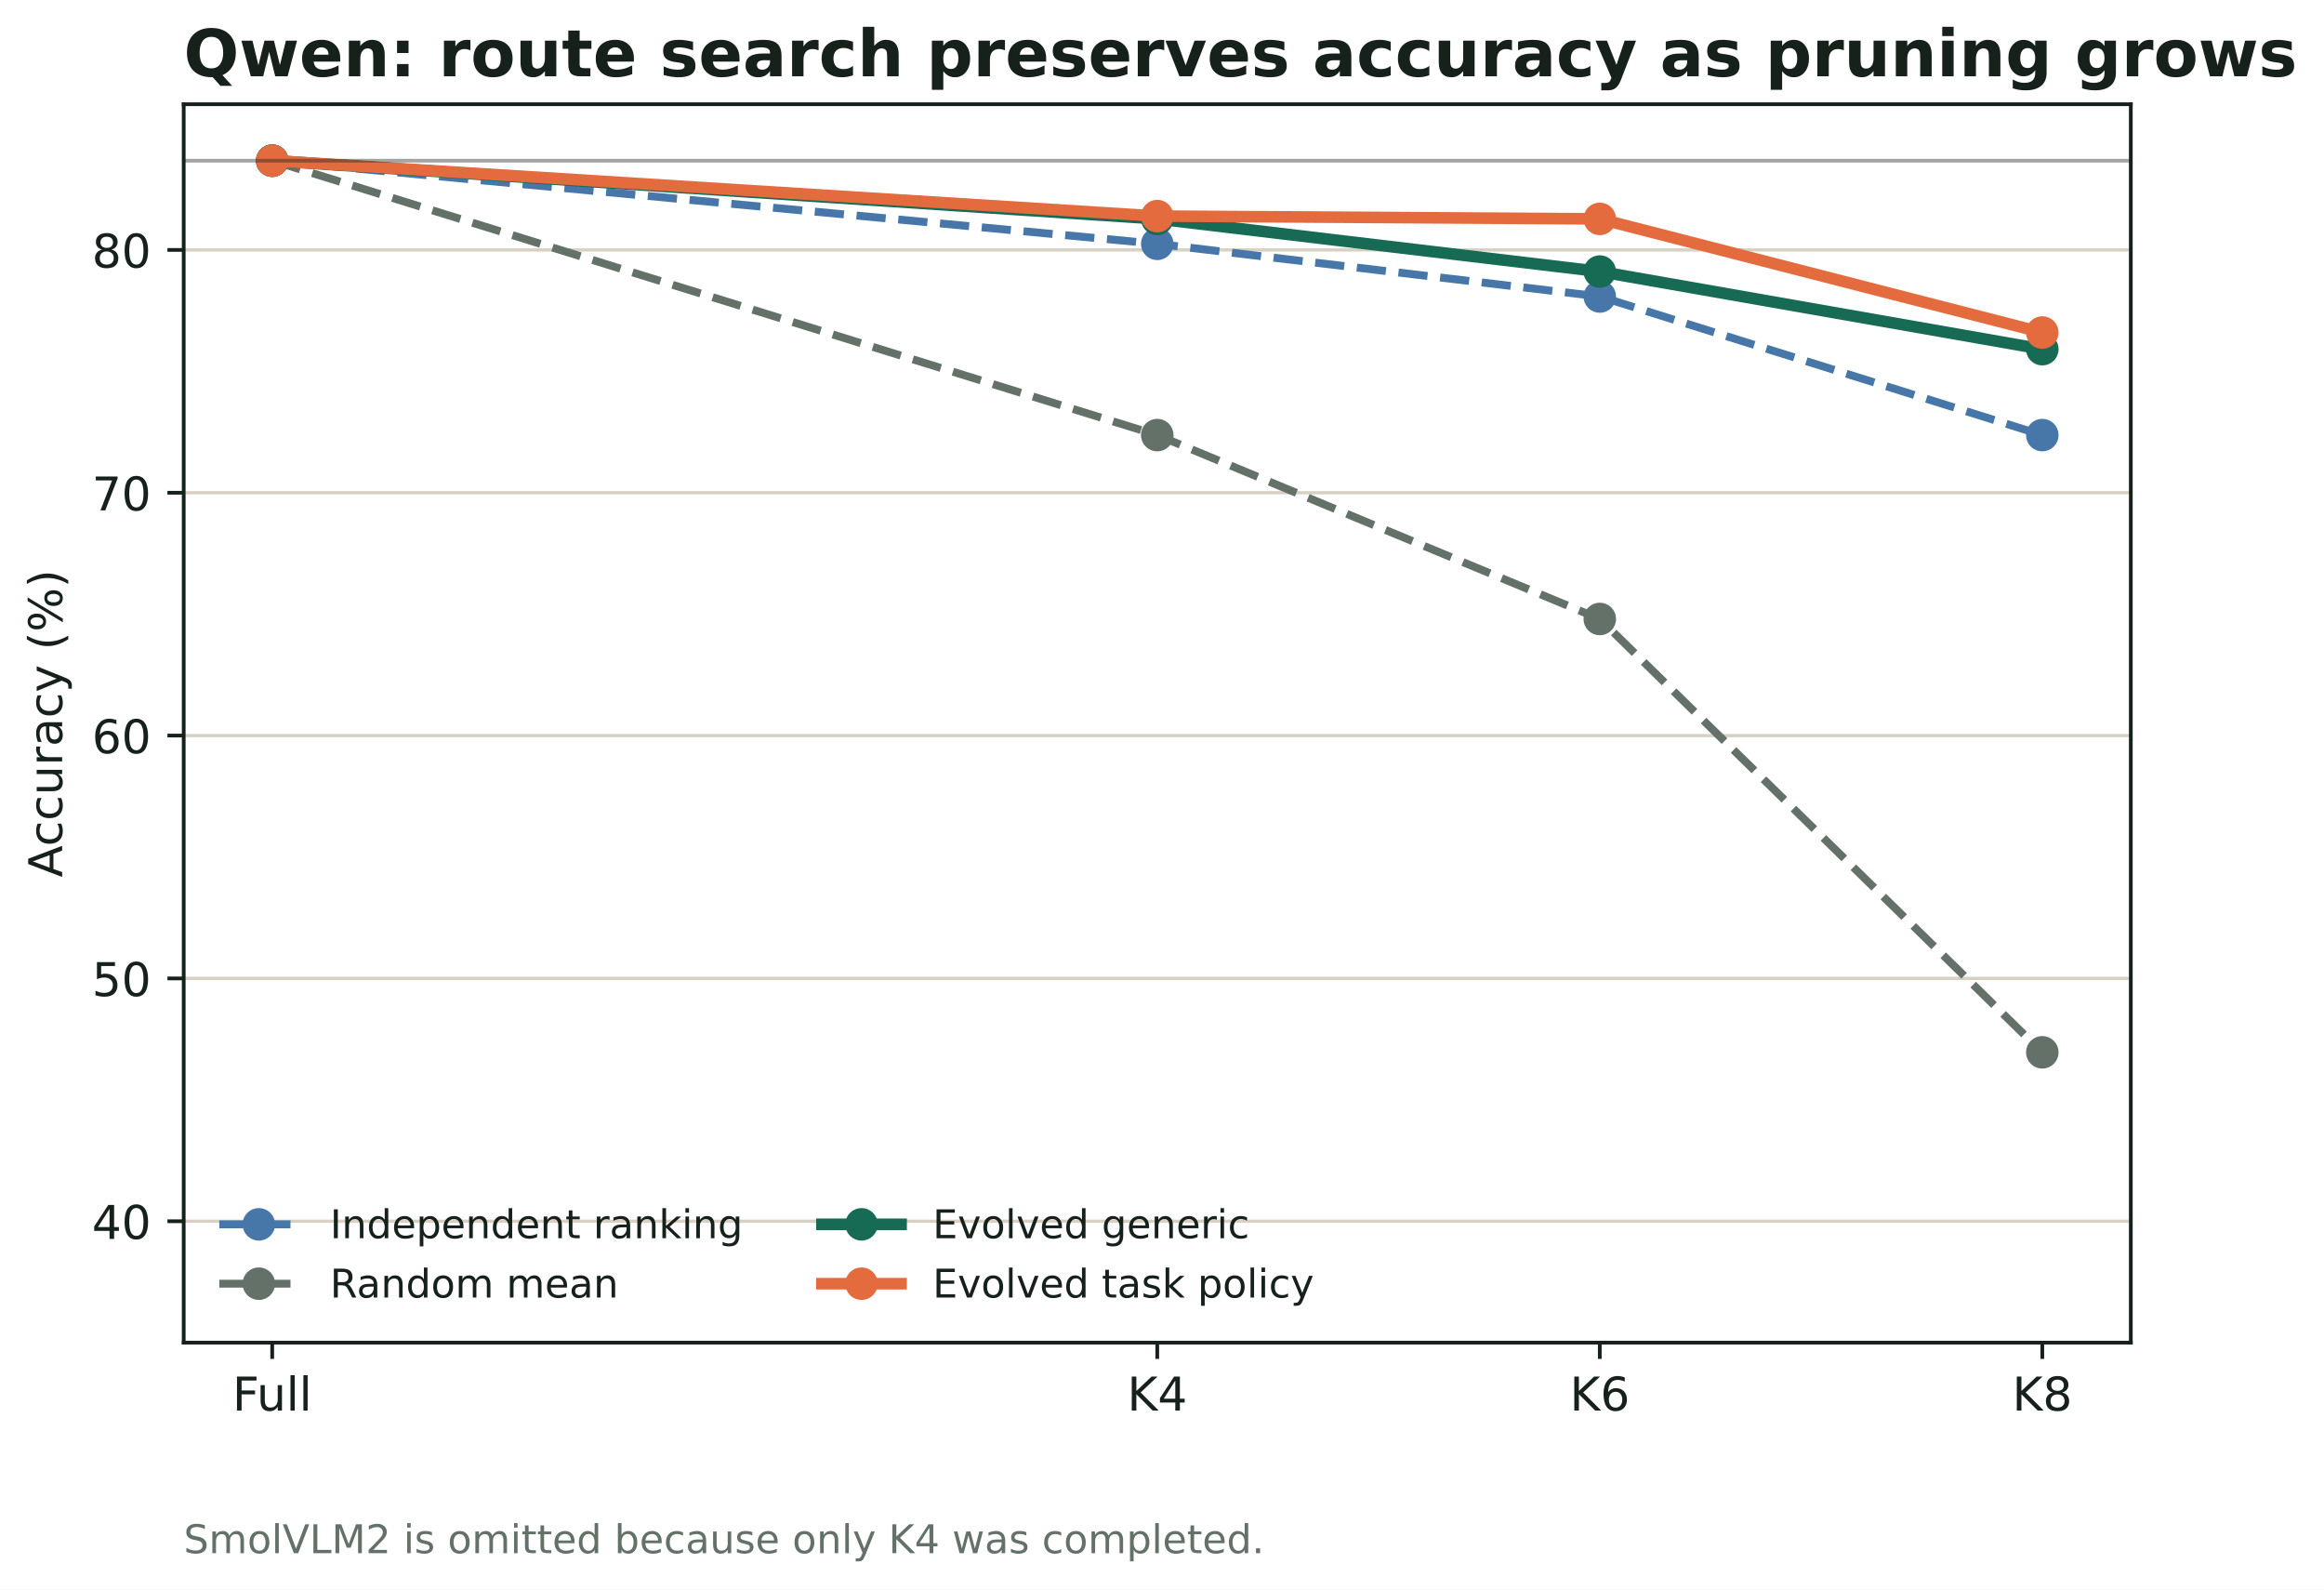
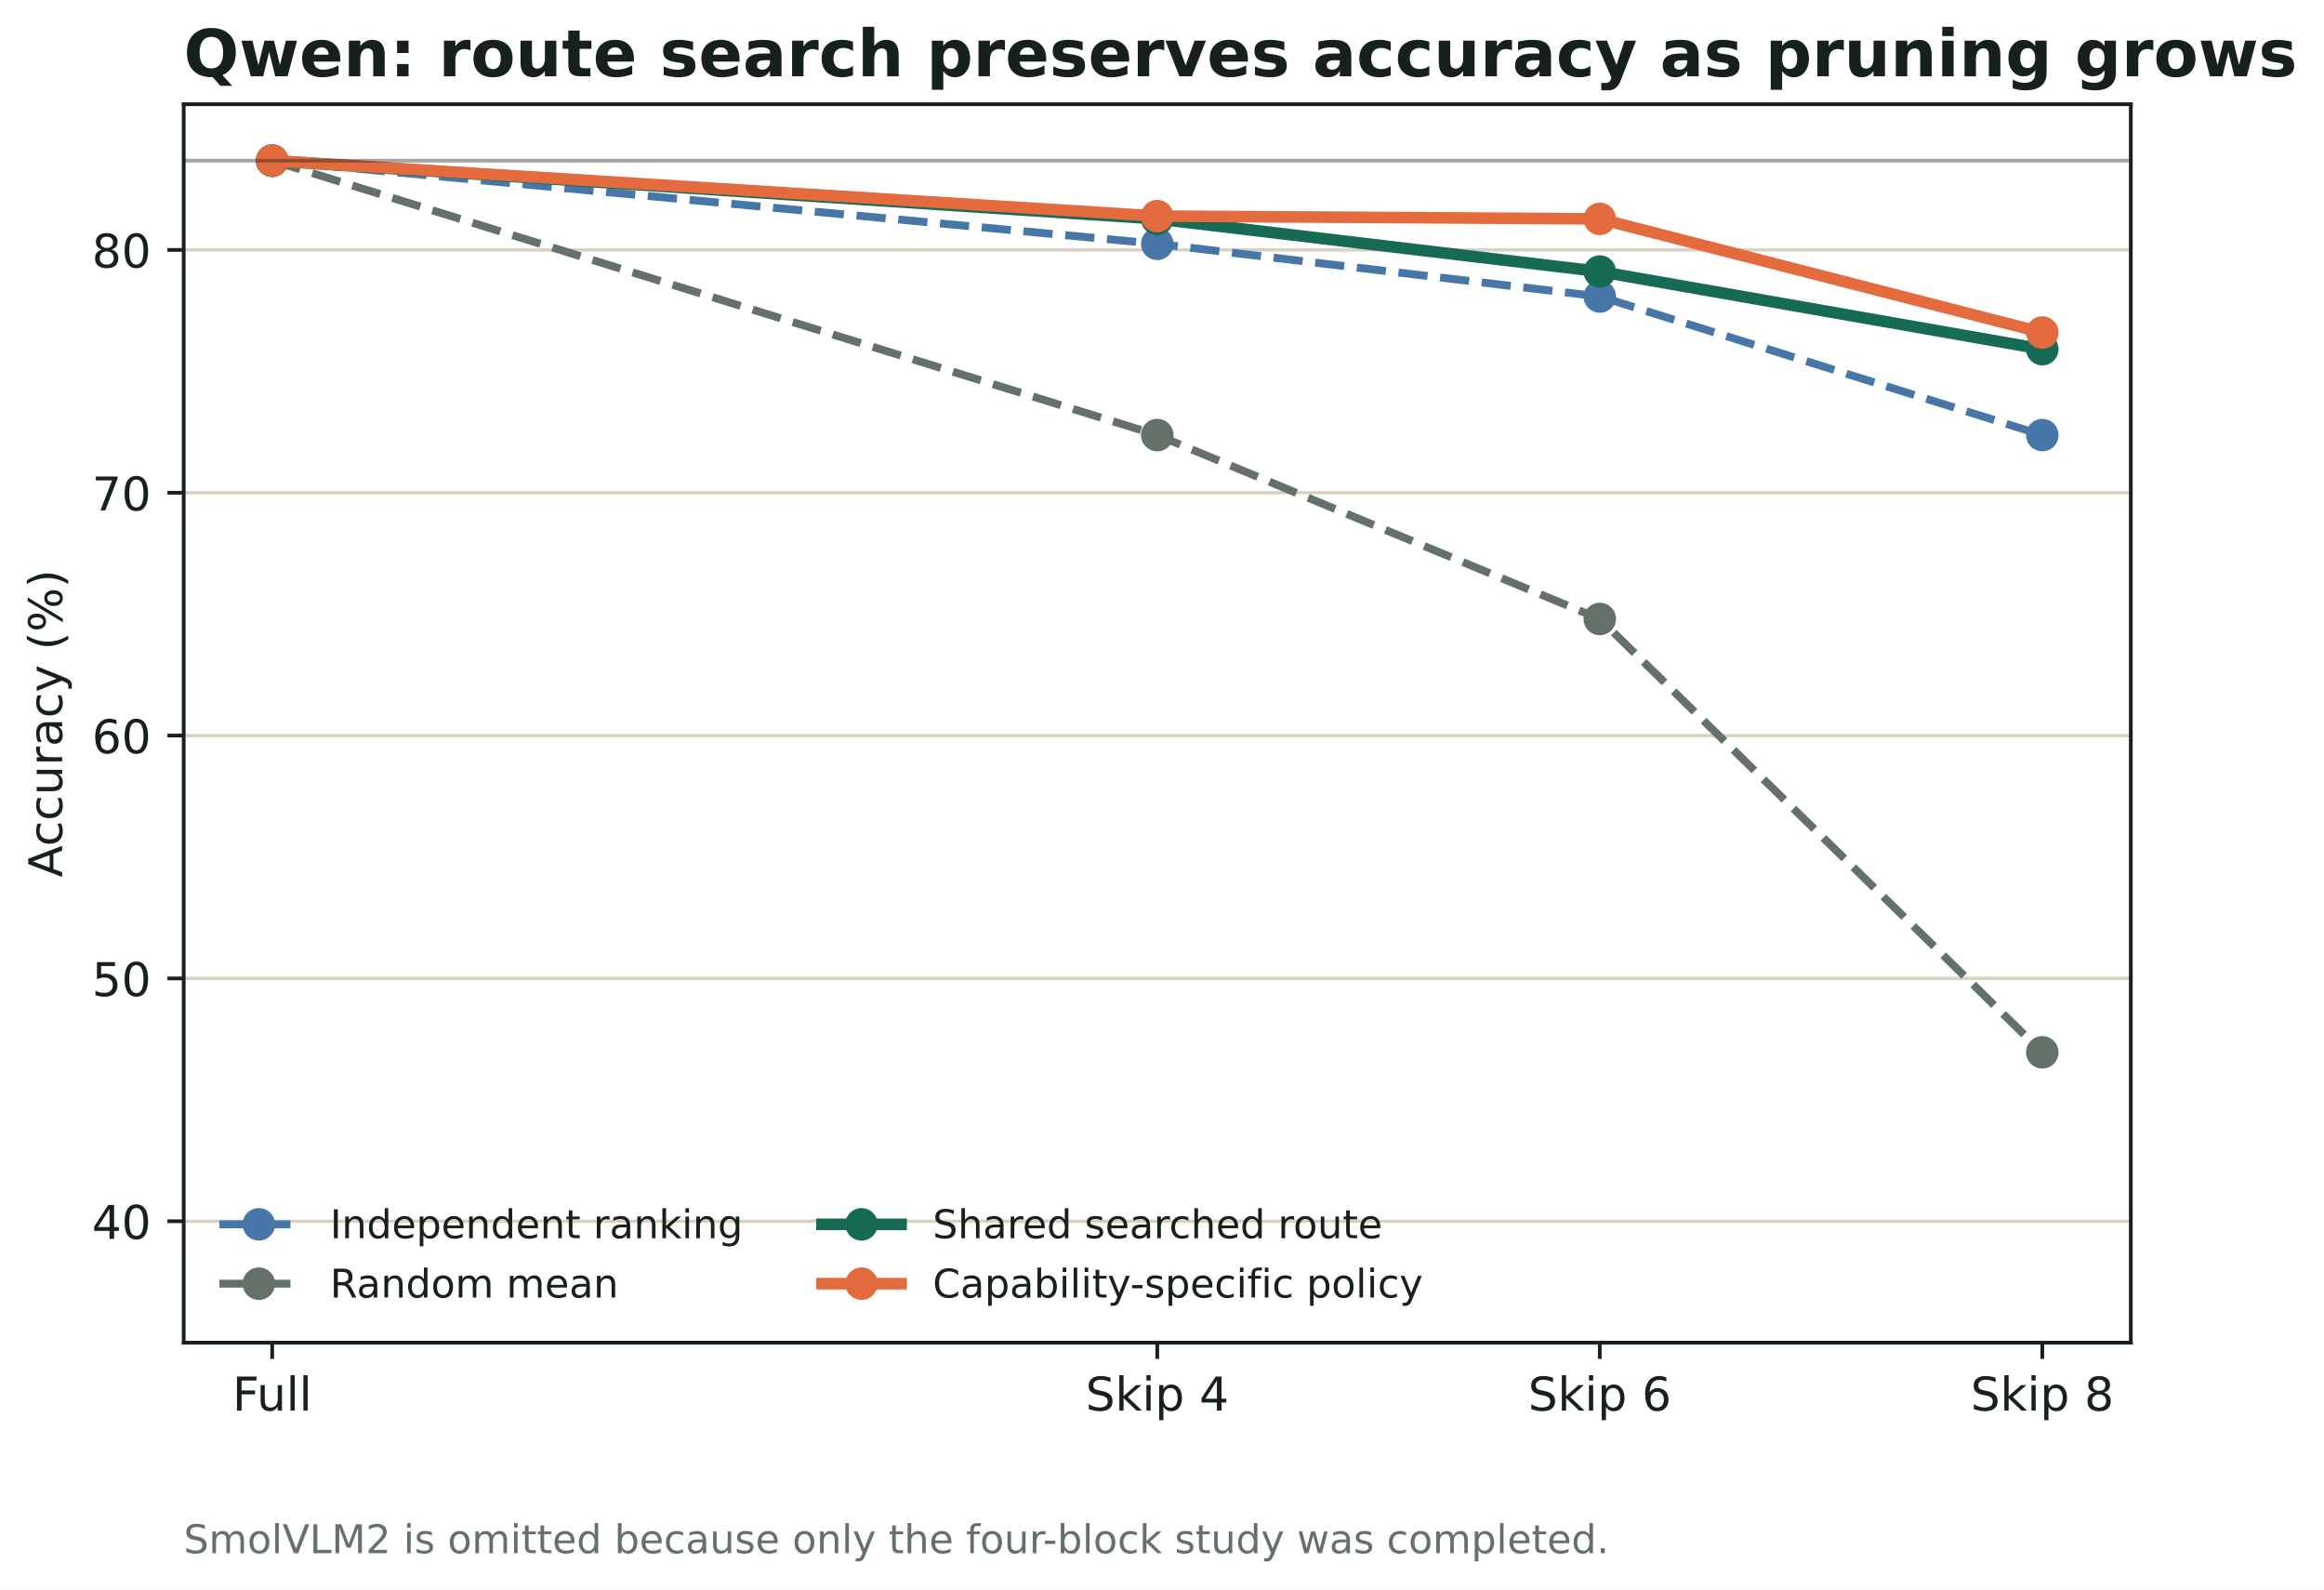
<svg xmlns="http://www.w3.org/2000/svg" xmlns:xlink="http://www.w3.org/1999/xlink" width="499.51pt" height="341.551pt" viewBox="0 0 499.51 341.551" version="1.1">
  <defs>
    <style type="text/css">*{stroke-linejoin: round; stroke-linecap: butt}</style>
  </defs>
  <g id="figure_1">
    <g id="patch_1">
      <path d="M 0 341.551 L 499.51 341.551 L 499.51 0 L 0 0 z " style="fill: #ffffff" />
    </g>
    <g id="axes_1">
      <g id="patch_2">
        <path d="M 39.485 288.51 L 457.985 288.51 L 457.985 22.398 L 39.485 22.398 z " style="fill: #ffffff" />
      </g>
      <g id="matplotlib.axis_1">
        <g id="xtick_1">
          <g id="line2d_1">
            <defs>
              <path id="m4b9157008f" d="M 0 0 L 0 3.5 " style="stroke: #17211b; stroke-width: 0.8" />
            </defs>
            <g>
              <use xlink:href="#m4b9157008f" x="58.508" y="288.51" style="fill: #17211b; stroke: #17211b; stroke-width: 0.8" />
            </g>
          </g>
          <g id="text_1">
            <text style="font-size: 10px; font-family: 'DejaVu Sans'; text-anchor: middle; fill: #17211b" x="58.508" y="303.108" transform="rotate(-0 58.50773 303.1082)">Full</text>
          </g>
        </g>
        <g id="xtick_2">
          <g id="line2d_2">
            <g>
              <use xlink:href="#m4b9157008f" x="248.735" y="288.51" style="fill: #17211b; stroke: #17211b; stroke-width: 0.8" />
            </g>
          </g>
          <g id="text_2">
-             <text style="font-size: 10px; font-family: 'DejaVu Sans'; text-anchor: middle; fill: #17211b" x="248.735" y="303.107" transform="rotate(-0 248.735 303.1075)">K4</text>
+             <text style="font-size: 10px; font-family: 'DejaVu Sans'; text-anchor: middle; fill: #17211b" x="248.735" y="303.108" transform="rotate(-0 248.735 303.1082)">Skip 4</text>
          </g>
        </g>
        <g id="xtick_3">
          <g id="line2d_3">
            <g>
              <use xlink:href="#m4b9157008f" x="343.849" y="288.51" style="fill: #17211b; stroke: #17211b; stroke-width: 0.8" />
            </g>
          </g>
          <g id="text_3">
-             <text style="font-size: 10px; font-family: 'DejaVu Sans'; text-anchor: middle; fill: #17211b" x="343.849" y="303.107" transform="rotate(-0 343.8486 303.1075)">K6</text>
+             <text style="font-size: 10px; font-family: 'DejaVu Sans'; text-anchor: middle; fill: #17211b" x="343.849" y="303.108" transform="rotate(-0 343.8486 303.1082)">Skip 6</text>
          </g>
        </g>
        <g id="xtick_4">
          <g id="line2d_4">
            <g>
              <use xlink:href="#m4b9157008f" x="438.962" y="288.51" style="fill: #17211b; stroke: #17211b; stroke-width: 0.8" />
            </g>
          </g>
          <g id="text_4">
-             <text style="font-size: 10px; font-family: 'DejaVu Sans'; text-anchor: middle; fill: #17211b" x="438.962" y="303.107" transform="rotate(-0 438.9623 303.1075)">K8</text>
+             <text style="font-size: 10px; font-family: 'DejaVu Sans'; text-anchor: middle; fill: #17211b" x="438.962" y="303.108" transform="rotate(-0 438.9623 303.1082)">Skip 8</text>
          </g>
        </g>
      </g>
      <g id="matplotlib.axis_2">
        <g id="ytick_1">
          <g id="line2d_5">
            <path d="M 39.485 262.42 L 457.985 262.42 " clip-path="url(#p8e7b5aa8c9)" style="fill: none; stroke: #d7d0c3; stroke-width: 0.7; stroke-linecap: square" />
          </g>
          <g id="line2d_6">
            <defs>
              <path id="m9621255338" d="M 0 0 L -3.5 0 " style="stroke: #17211b; stroke-width: 0.8" />
            </defs>
            <g>
              <use xlink:href="#m9621255338" x="39.485" y="262.42" style="fill: #17211b; stroke: #17211b; stroke-width: 0.8" />
            </g>
          </g>
          <g id="text_5">
            <text style="font-size: 10px; font-family: 'DejaVu Sans'; text-anchor: end; fill: #17211b" x="32.485" y="266.219" transform="rotate(-0 32.485 266.2192)">40</text>
          </g>
        </g>
        <g id="ytick_2">
          <g id="line2d_7">
            <path d="M 39.485 210.242 L 457.985 210.242 " clip-path="url(#p8e7b5aa8c9)" style="fill: none; stroke: #d7d0c3; stroke-width: 0.7; stroke-linecap: square" />
          </g>
          <g id="line2d_8">
            <g>
              <use xlink:href="#m9621255338" x="39.485" y="210.242" style="fill: #17211b; stroke: #17211b; stroke-width: 0.8" />
            </g>
          </g>
          <g id="text_6">
            <text style="font-size: 10px; font-family: 'DejaVu Sans'; text-anchor: end; fill: #17211b" x="32.485" y="214.04" transform="rotate(-0 32.485 214.0404)">50</text>
          </g>
        </g>
        <g id="ytick_3">
          <g id="line2d_9">
            <path d="M 39.485 158.063 L 457.985 158.063 " clip-path="url(#p8e7b5aa8c9)" style="fill: none; stroke: #d7d0c3; stroke-width: 0.7; stroke-linecap: square" />
          </g>
          <g id="line2d_10">
            <g>
              <use xlink:href="#m9621255338" x="39.485" y="158.063" style="fill: #17211b; stroke: #17211b; stroke-width: 0.8" />
            </g>
          </g>
          <g id="text_7">
            <text style="font-size: 10px; font-family: 'DejaVu Sans'; text-anchor: end; fill: #17211b" x="32.485" y="161.862" transform="rotate(-0 32.485 161.8616)">60</text>
          </g>
        </g>
        <g id="ytick_4">
          <g id="line2d_11">
            <path d="M 39.485 105.884 L 457.985 105.884 " clip-path="url(#p8e7b5aa8c9)" style="fill: none; stroke: #d7d0c3; stroke-width: 0.7; stroke-linecap: square" />
          </g>
          <g id="line2d_12">
            <g>
              <use xlink:href="#m9621255338" x="39.485" y="105.884" style="fill: #17211b; stroke: #17211b; stroke-width: 0.8" />
            </g>
          </g>
          <g id="text_8">
            <text style="font-size: 10px; font-family: 'DejaVu Sans'; text-anchor: end; fill: #17211b" x="32.485" y="109.683" transform="rotate(-0 32.485 109.6828)">70</text>
          </g>
        </g>
        <g id="ytick_5">
          <g id="line2d_13">
            <path d="M 39.485 53.705 L 457.985 53.705 " clip-path="url(#p8e7b5aa8c9)" style="fill: none; stroke: #d7d0c3; stroke-width: 0.7; stroke-linecap: square" />
          </g>
          <g id="line2d_14">
            <g>
              <use xlink:href="#m9621255338" x="39.485" y="53.705" style="fill: #17211b; stroke: #17211b; stroke-width: 0.8" />
            </g>
          </g>
          <g id="text_9">
            <text style="font-size: 10px; font-family: 'DejaVu Sans'; text-anchor: end; fill: #17211b" x="32.485" y="57.504" transform="rotate(-0 32.485 57.50393)">80</text>
          </g>
        </g>
        <g id="text_10">
          <text style="font-size: 10px; font-family: 'DejaVu Sans'; text-anchor: middle; fill: #17211b" x="13.358" y="155.454" transform="rotate(-90 13.35766 155.4538)">Accuracy (%)</text>
        </g>
      </g>
      <g id="line2d_15">
        <path d="M 58.508 34.525 L 248.735 52.395 L 343.849 63.712 L 438.962 93.494 " clip-path="url(#p8e7b5aa8c9)" style="fill: none; stroke-dasharray: 6.29,2.72; stroke-dashoffset: 0; stroke: #4776a8; stroke-width: 1.7" />
        <defs>
          <path id="m00155941ca" d="M 0 3 C 0.796 3 1.559 2.684 2.121 2.121 C 2.684 1.559 3 0.796 3 0 C 3 -0.796 2.684 -1.559 2.121 -2.121 C 1.559 -2.684 0.796 -3 0 -3 C -0.796 -3 -1.559 -2.684 -2.121 -2.121 C -2.684 -1.559 -3 -0.796 -3 0 C -3 0.796 -2.684 1.559 -2.121 2.121 C -1.559 2.684 -0.796 3 0 3 z " style="stroke: #4776a8" />
        </defs>
        <g clip-path="url(#p8e7b5aa8c9)">
          <use xlink:href="#m00155941ca" x="58.508" y="34.525" style="fill: #4776a8; stroke: #4776a8" />
          <use xlink:href="#m00155941ca" x="248.735" y="52.395" style="fill: #4776a8; stroke: #4776a8" />
          <use xlink:href="#m00155941ca" x="343.849" y="63.712" style="fill: #4776a8; stroke: #4776a8" />
          <use xlink:href="#m00155941ca" x="438.962" y="93.494" style="fill: #4776a8; stroke: #4776a8" />
        </g>
      </g>
      <g id="line2d_16">
        <path d="M 58.508 34.525 L 248.735 93.494 L 343.849 133.006 L 438.962 226.126 " clip-path="url(#p8e7b5aa8c9)" style="fill: none; stroke-dasharray: 6.29,2.72; stroke-dashoffset: 0; stroke: #637168; stroke-width: 1.7" />
        <defs>
          <path id="m1f2cfa4829" d="M 0 3 C 0.796 3 1.559 2.684 2.121 2.121 C 2.684 1.559 3 0.796 3 0 C 3 -0.796 2.684 -1.559 2.121 -2.121 C 1.559 -2.684 0.796 -3 0 -3 C -0.796 -3 -1.559 -2.684 -2.121 -2.121 C -2.684 -1.559 -3 -0.796 -3 0 C -3 0.796 -2.684 1.559 -2.121 2.121 C -1.559 2.684 -0.796 3 0 3 z " style="stroke: #637168" />
        </defs>
        <g clip-path="url(#p8e7b5aa8c9)">
          <use xlink:href="#m1f2cfa4829" x="58.508" y="34.525" style="fill: #637168; stroke: #637168" />
          <use xlink:href="#m1f2cfa4829" x="248.735" y="93.494" style="fill: #637168; stroke: #637168" />
          <use xlink:href="#m1f2cfa4829" x="343.849" y="133.006" style="fill: #637168; stroke: #637168" />
          <use xlink:href="#m1f2cfa4829" x="438.962" y="226.126" style="fill: #637168; stroke: #637168" />
        </g>
      </g>
      <g id="line2d_17">
        <path d="M 58.508 34.525 L 248.735 47.034 L 343.849 58.351 L 438.962 75.029 " clip-path="url(#p8e7b5aa8c9)" style="fill: none; stroke: #176b55; stroke-width: 2.5; stroke-linecap: square" />
        <defs>
          <path id="mfcc6dda9b2" d="M 0 3 C 0.796 3 1.559 2.684 2.121 2.121 C 2.684 1.559 3 0.796 3 0 C 3 -0.796 2.684 -1.559 2.121 -2.121 C 1.559 -2.684 0.796 -3 0 -3 C -0.796 -3 -1.559 -2.684 -2.121 -2.121 C -2.684 -1.559 -3 -0.796 -3 0 C -3 0.796 -2.684 1.559 -2.121 2.121 C -1.559 2.684 -0.796 3 0 3 z " style="stroke: #176b55" />
        </defs>
        <g clip-path="url(#p8e7b5aa8c9)">
          <use xlink:href="#mfcc6dda9b2" x="58.508" y="34.525" style="fill: #176b55; stroke: #176b55" />
          <use xlink:href="#mfcc6dda9b2" x="248.735" y="47.034" style="fill: #176b55; stroke: #176b55" />
          <use xlink:href="#mfcc6dda9b2" x="343.849" y="58.351" style="fill: #176b55; stroke: #176b55" />
          <use xlink:href="#mfcc6dda9b2" x="438.962" y="75.029" style="fill: #176b55; stroke: #176b55" />
        </g>
      </g>
      <g id="line2d_18">
        <path d="M 58.508 34.525 L 248.735 46.438 L 343.849 47.034 L 438.962 71.455 " clip-path="url(#p8e7b5aa8c9)" style="fill: none; stroke: #e36b3d; stroke-width: 2.5; stroke-linecap: square" />
        <defs>
          <path id="mef9979db89" d="M 0 3 C 0.796 3 1.559 2.684 2.121 2.121 C 2.684 1.559 3 0.796 3 0 C 3 -0.796 2.684 -1.559 2.121 -2.121 C 1.559 -2.684 0.796 -3 0 -3 C -0.796 -3 -1.559 -2.684 -2.121 -2.121 C -2.684 -1.559 -3 -0.796 -3 0 C -3 0.796 -2.684 1.559 -2.121 2.121 C -1.559 2.684 -0.796 3 0 3 z " style="stroke: #e36b3d" />
        </defs>
        <g clip-path="url(#p8e7b5aa8c9)">
          <use xlink:href="#mef9979db89" x="58.508" y="34.525" style="fill: #e36b3d; stroke: #e36b3d" />
          <use xlink:href="#mef9979db89" x="248.735" y="46.438" style="fill: #e36b3d; stroke: #e36b3d" />
          <use xlink:href="#mef9979db89" x="343.849" y="47.034" style="fill: #e36b3d; stroke: #e36b3d" />
          <use xlink:href="#mef9979db89" x="438.962" y="71.455" style="fill: #e36b3d; stroke: #e36b3d" />
        </g>
      </g>
      <g id="line2d_19">
        <path d="M 39.485 34.525 L 457.985 34.525 " clip-path="url(#p8e7b5aa8c9)" style="fill: none; stroke: #17211b; stroke-opacity: 0.4; stroke-width: 0.8; stroke-linecap: square" />
      </g>
      <g id="patch_3">
        <path d="M 39.485 288.51 L 39.485 22.398 " style="fill: none; stroke: #17211b; stroke-width: 0.8; stroke-linejoin: miter; stroke-linecap: square" />
      </g>
      <g id="patch_4">
        <path d="M 457.985 288.51 L 457.985 22.398 " style="fill: none; stroke: #17211b; stroke-width: 0.8; stroke-linejoin: miter; stroke-linecap: square" />
      </g>
      <g id="patch_5">
        <path d="M 39.485 288.51 L 457.985 288.51 " style="fill: none; stroke: #17211b; stroke-width: 0.8; stroke-linejoin: miter; stroke-linecap: square" />
      </g>
      <g id="patch_6">
        <path d="M 39.485 22.398 L 457.985 22.398 " style="fill: none; stroke: #17211b; stroke-width: 0.8; stroke-linejoin: miter; stroke-linecap: square" />
      </g>
      <g id="text_11">
-         <text style="font-size: 8.5px; font-family: 'DejaVu Sans'; text-anchor: start; fill: #637168" x="39.485" y="333.749" transform="rotate(-0 39.485 333.7489)">SmolVLM2 is omitted because only K4 was completed.</text>
+         <text style="font-size: 8.5px; font-family: 'DejaVu Sans'; text-anchor: start; fill: #637168" x="39.485" y="333.749" transform="rotate(-0 39.485 333.7489)">SmolVLM2 is omitted because only the four-block study was completed.</text>
      </g>
      <g id="text_12">
        <text style="font-weight: 700; font-size: 14px; font-family: 'DejaVu Sans'; text-anchor: start; fill: #17211b" x="39.485" y="16.398" transform="rotate(-0 39.485 16.39781)">Qwen: route search preserves accuracy as pruning grows</text>
      </g>
      <g id="legend_1">
        <g id="line2d_20">
          <path d="M 47.135 263.092 L 55.635 263.092 L 64.135 263.092 " style="fill: none; stroke-dasharray: 6.29,2.72; stroke-dashoffset: 0; stroke: #4776a8; stroke-width: 1.7" />
          <g>
            <use xlink:href="#m00155941ca" x="55.635" y="263.092" style="fill: #4776a8; stroke: #4776a8" />
          </g>
        </g>
        <g id="text_13">
          <text style="font-size: 8.5px; font-family: 'DejaVu Sans'; text-anchor: start; fill: #17211b" x="70.935" y="266.067" transform="rotate(-0 70.935 266.0672)">Independent ranking</text>
        </g>
        <g id="line2d_21">
          <path d="M 47.135 275.843 L 55.635 275.843 L 64.135 275.843 " style="fill: none; stroke-dasharray: 6.29,2.72; stroke-dashoffset: 0; stroke: #637168; stroke-width: 1.7" />
          <g>
            <use xlink:href="#m1f2cfa4829" x="55.635" y="275.843" style="fill: #637168; stroke: #637168" />
          </g>
        </g>
        <g id="text_14">
          <text style="font-size: 8.5px; font-family: 'DejaVu Sans'; text-anchor: start; fill: #17211b" x="70.935" y="278.818" transform="rotate(-0 70.935 278.8178)">Random mean</text>
        </g>
        <g id="line2d_22">
          <path d="M 176.672 263.092 L 185.172 263.092 L 193.672 263.092 " style="fill: none; stroke: #176b55; stroke-width: 2.5; stroke-linecap: square" />
          <g>
            <use xlink:href="#mfcc6dda9b2" x="185.172" y="263.092" style="fill: #176b55; stroke: #176b55" />
          </g>
        </g>
        <g id="text_15">
-           <text style="font-size: 8.5px; font-family: 'DejaVu Sans'; text-anchor: start; fill: #17211b" x="200.472" y="266.067" transform="rotate(-0 200.4723 266.0672)">Evolved generic</text>
+           <text style="font-size: 8.5px; font-family: 'DejaVu Sans'; text-anchor: start; fill: #17211b" x="200.472" y="266.067" transform="rotate(-0 200.4723 266.0672)">Shared searched route</text>
        </g>
        <g id="line2d_23">
          <path d="M 176.672 275.843 L 185.172 275.843 L 193.672 275.843 " style="fill: none; stroke: #e36b3d; stroke-width: 2.5; stroke-linecap: square" />
          <g>
            <use xlink:href="#mef9979db89" x="185.172" y="275.843" style="fill: #e36b3d; stroke: #e36b3d" />
          </g>
        </g>
        <g id="text_16">
-           <text style="font-size: 8.5px; font-family: 'DejaVu Sans'; text-anchor: start; fill: #17211b" x="200.472" y="278.818" transform="rotate(-0 200.4723 278.8178)">Evolved task policy</text>
+           <text style="font-size: 8.5px; font-family: 'DejaVu Sans'; text-anchor: start; fill: #17211b" x="200.472" y="278.818" transform="rotate(-0 200.4723 278.8178)">Capability-specific policy</text>
        </g>
      </g>
    </g>
  </g>
  <defs>
    <clipPath id="p8e7b5aa8c9">
      <rect x="39.485" y="22.398" width="418.5" height="266.112" />
    </clipPath>
  </defs>
</svg>
